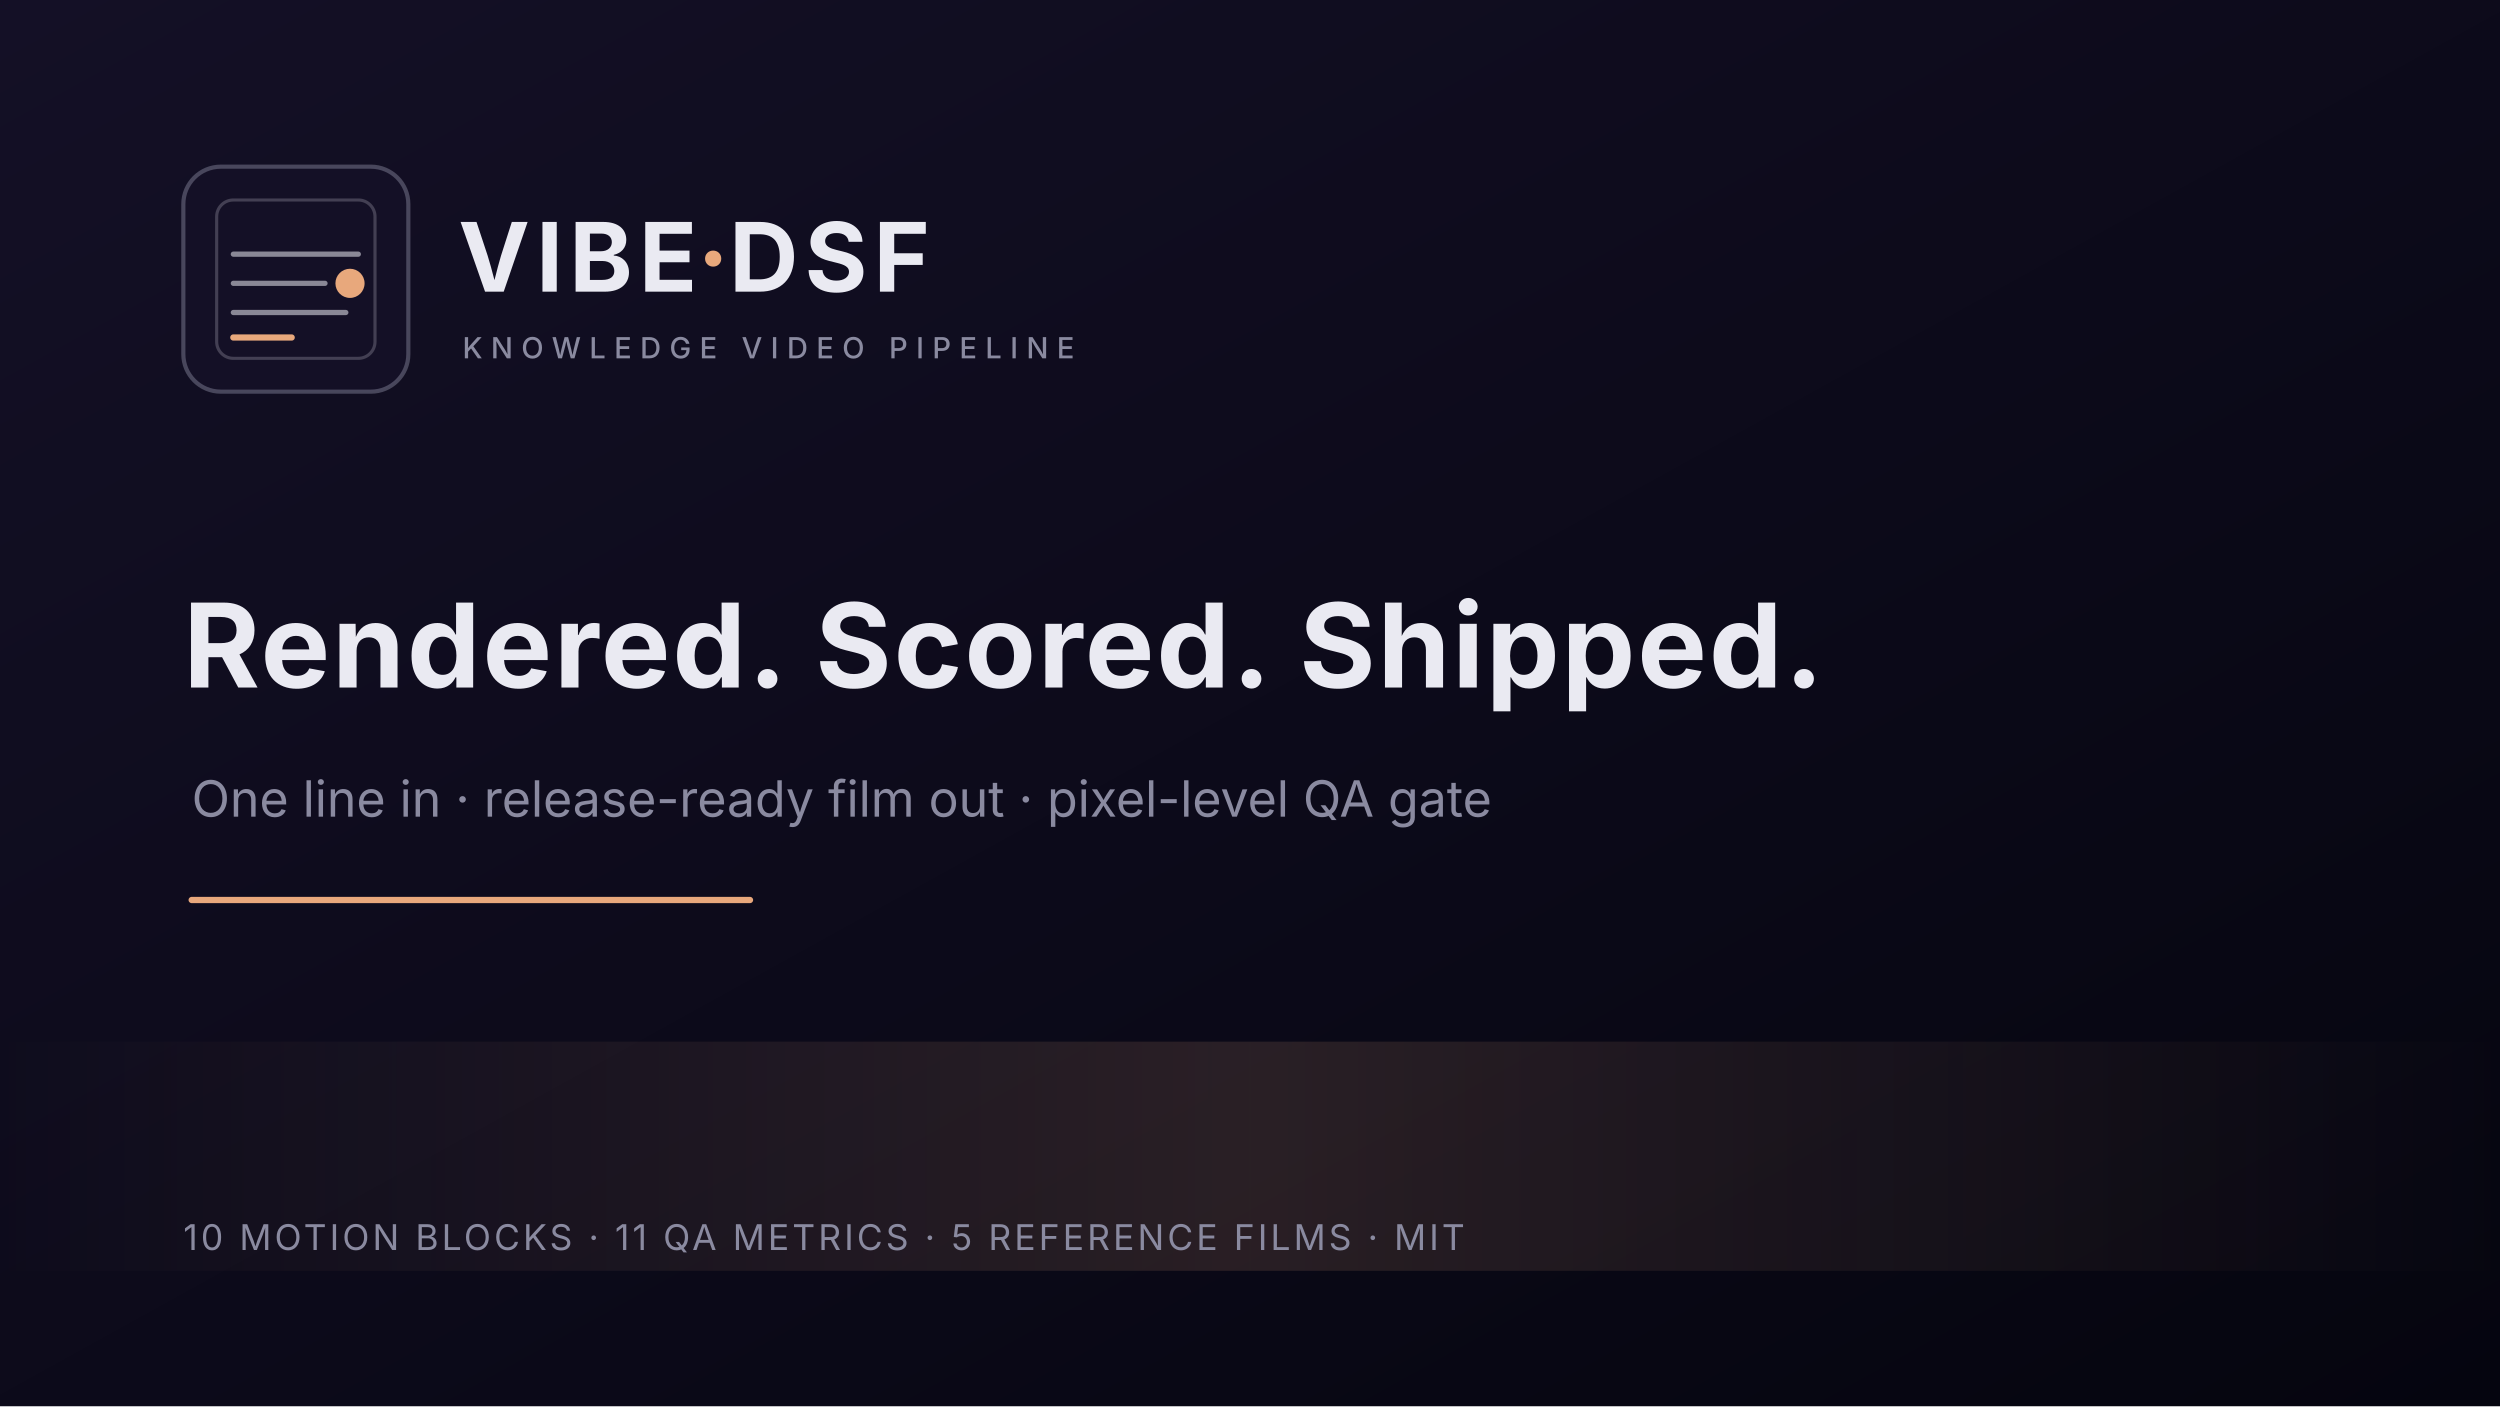
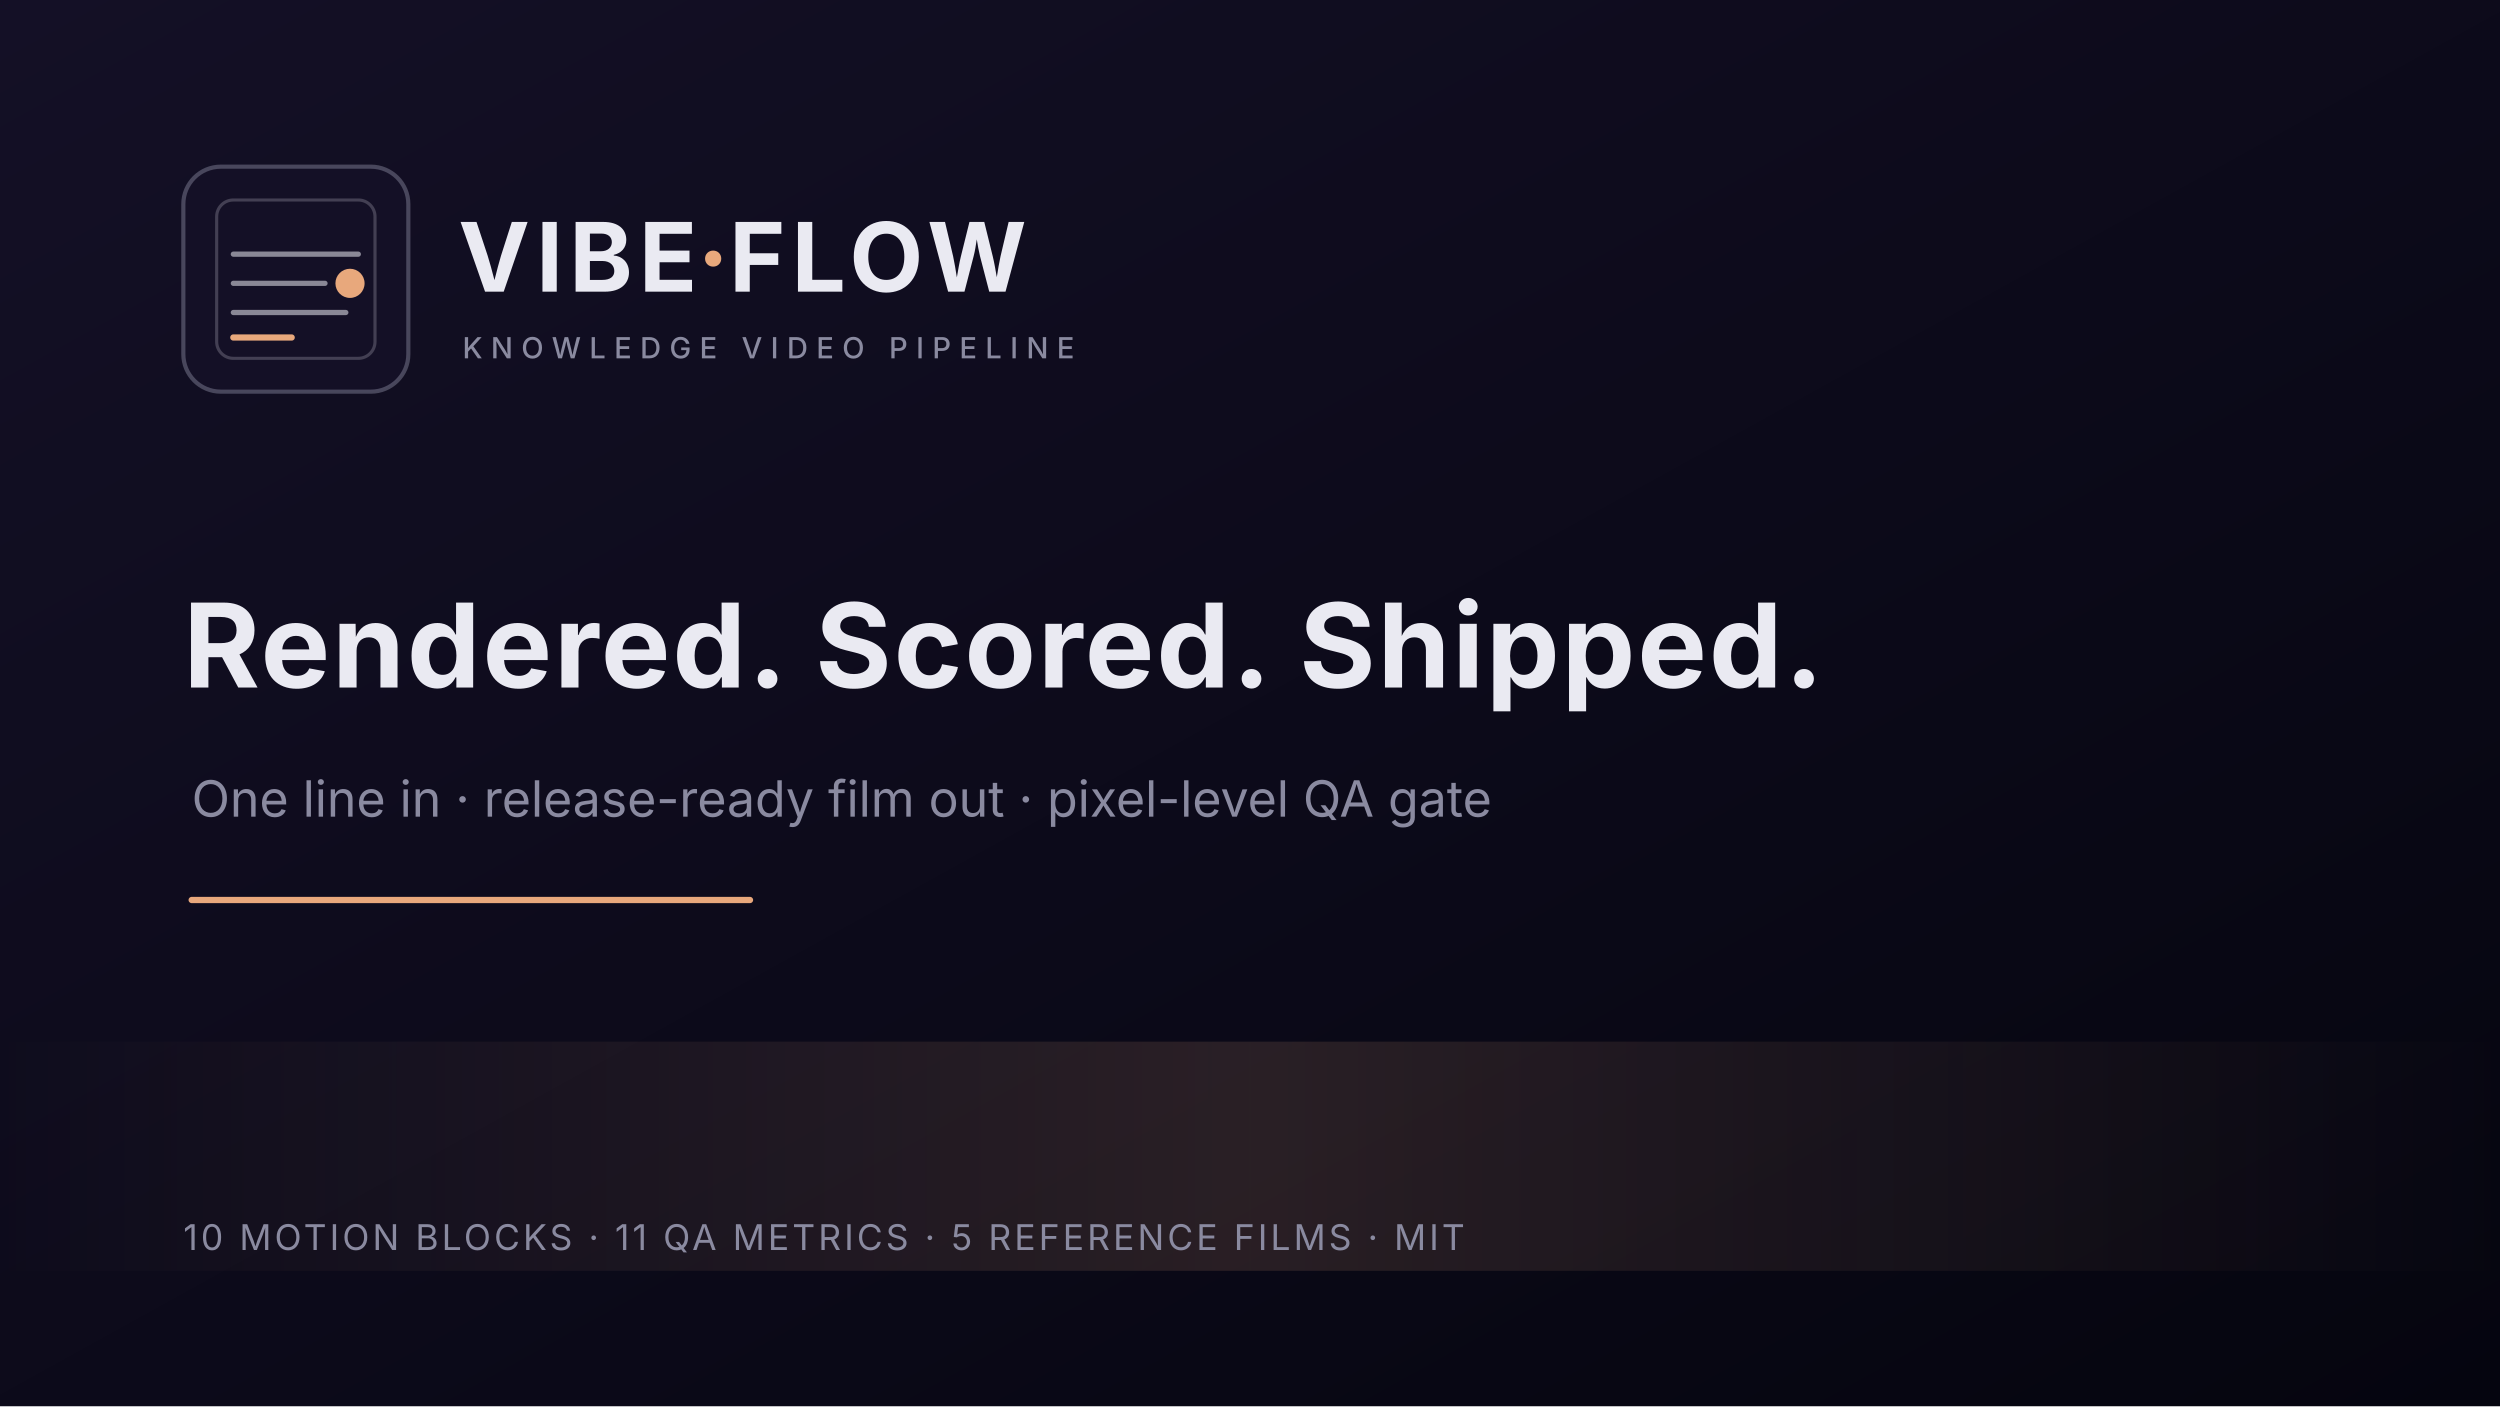
- <svg xmlns="http://www.w3.org/2000/svg" viewBox="0 0 1200 675" width="1200" height="675" role="img" aria-label="VIBE·DSF — rendered, scored, shipped">
+ <svg xmlns="http://www.w3.org/2000/svg" viewBox="0 0 1200 675" width="1200" height="675" role="img" aria-label="VIBE·FLOW — rendered, scored, shipped">
  <defs>
    <linearGradient id="bg" x1="0" y1="0" x2="1" y2="1">
      <stop offset="0" stop-color="#141026" />
      <stop offset="1" stop-color="#05050F" />
    </linearGradient>
    <linearGradient id="band" x1="0" y1="0" x2="1" y2="0">
      <stop offset="0" stop-color="#E8A87C" stop-opacity="0" />
      <stop offset="0.5" stop-color="#E8A87C" stop-opacity="0.14" />
      <stop offset="1" stop-color="#E8A87C" stop-opacity="0" />
    </linearGradient>
  </defs>
  <rect width="1200" height="675" fill="url(#bg)" />
  <rect x="0" y="500" width="1200" height="110" fill="url(#band)" />
  <rect x="88" y="80" width="108" height="108" rx="18" fill="#141026" stroke="#8A8AA0" stroke-opacity="0.45" stroke-width="2" />
  <rect x="104" y="96" width="76" height="76" rx="8" fill="none" stroke="#EAEAF2" stroke-opacity="0.22" stroke-width="1.5" />
  <path d="M112 122 H172 M112 136 H156 M112 150 H166" stroke="#EAEAF2" stroke-opacity="0.55" stroke-width="2.5" stroke-linecap="round" />
  <circle cx="168" cy="136" r="7" fill="#E8A87C" />
  <path d="M112 162 H140" stroke="#E8A87C" stroke-width="3" stroke-linecap="round" />
-   <text x="220" y="140" fill="#EAEAF2" font-family="Inter, 'Helvetica Neue', Arial, sans-serif" font-size="46" font-weight="700" letter-spacing="3">VIBE<tspan fill="#E8A87C">·</tspan>DSF</text>
+   <text x="220" y="140" fill="#EAEAF2" font-family="Inter, 'Helvetica Neue', Arial, sans-serif" font-size="46" font-weight="700" letter-spacing="3">VIBE<tspan fill="#E8A87C">·</tspan>FLOW</text>
  <text x="222" y="172" fill="#8A8AA0" font-family="Inter, 'Helvetica Neue', Arial, sans-serif" font-size="14" font-weight="500" letter-spacing="4">KNOWLEDGE VIDEO PIPELINE</text>
  <text x="88" y="330" fill="#EAEAF2" font-family="Inter, 'Helvetica Neue', Arial, sans-serif" font-size="56" font-weight="700" letter-spacing="1">Rendered. Scored. Shipped.</text>
  <text x="92" y="392" fill="#8A8AA0" font-family="Inter, 'Helvetica Neue', Arial, sans-serif" font-size="24">One line in · release-ready film out · pixel-level QA gate</text>
  <path d="M92 432 H360" stroke="#E8A87C" stroke-width="3" stroke-linecap="round" />
  <text x="88" y="600" fill="#8A8AA0" font-family="Inter, 'Helvetica Neue', Arial, sans-serif" font-size="17" letter-spacing="1.5">10 MOTION BLOCKS   ·   11 QA METRICS   ·   5 REFERENCE FILMS   ·   MIT</text>
</svg>
